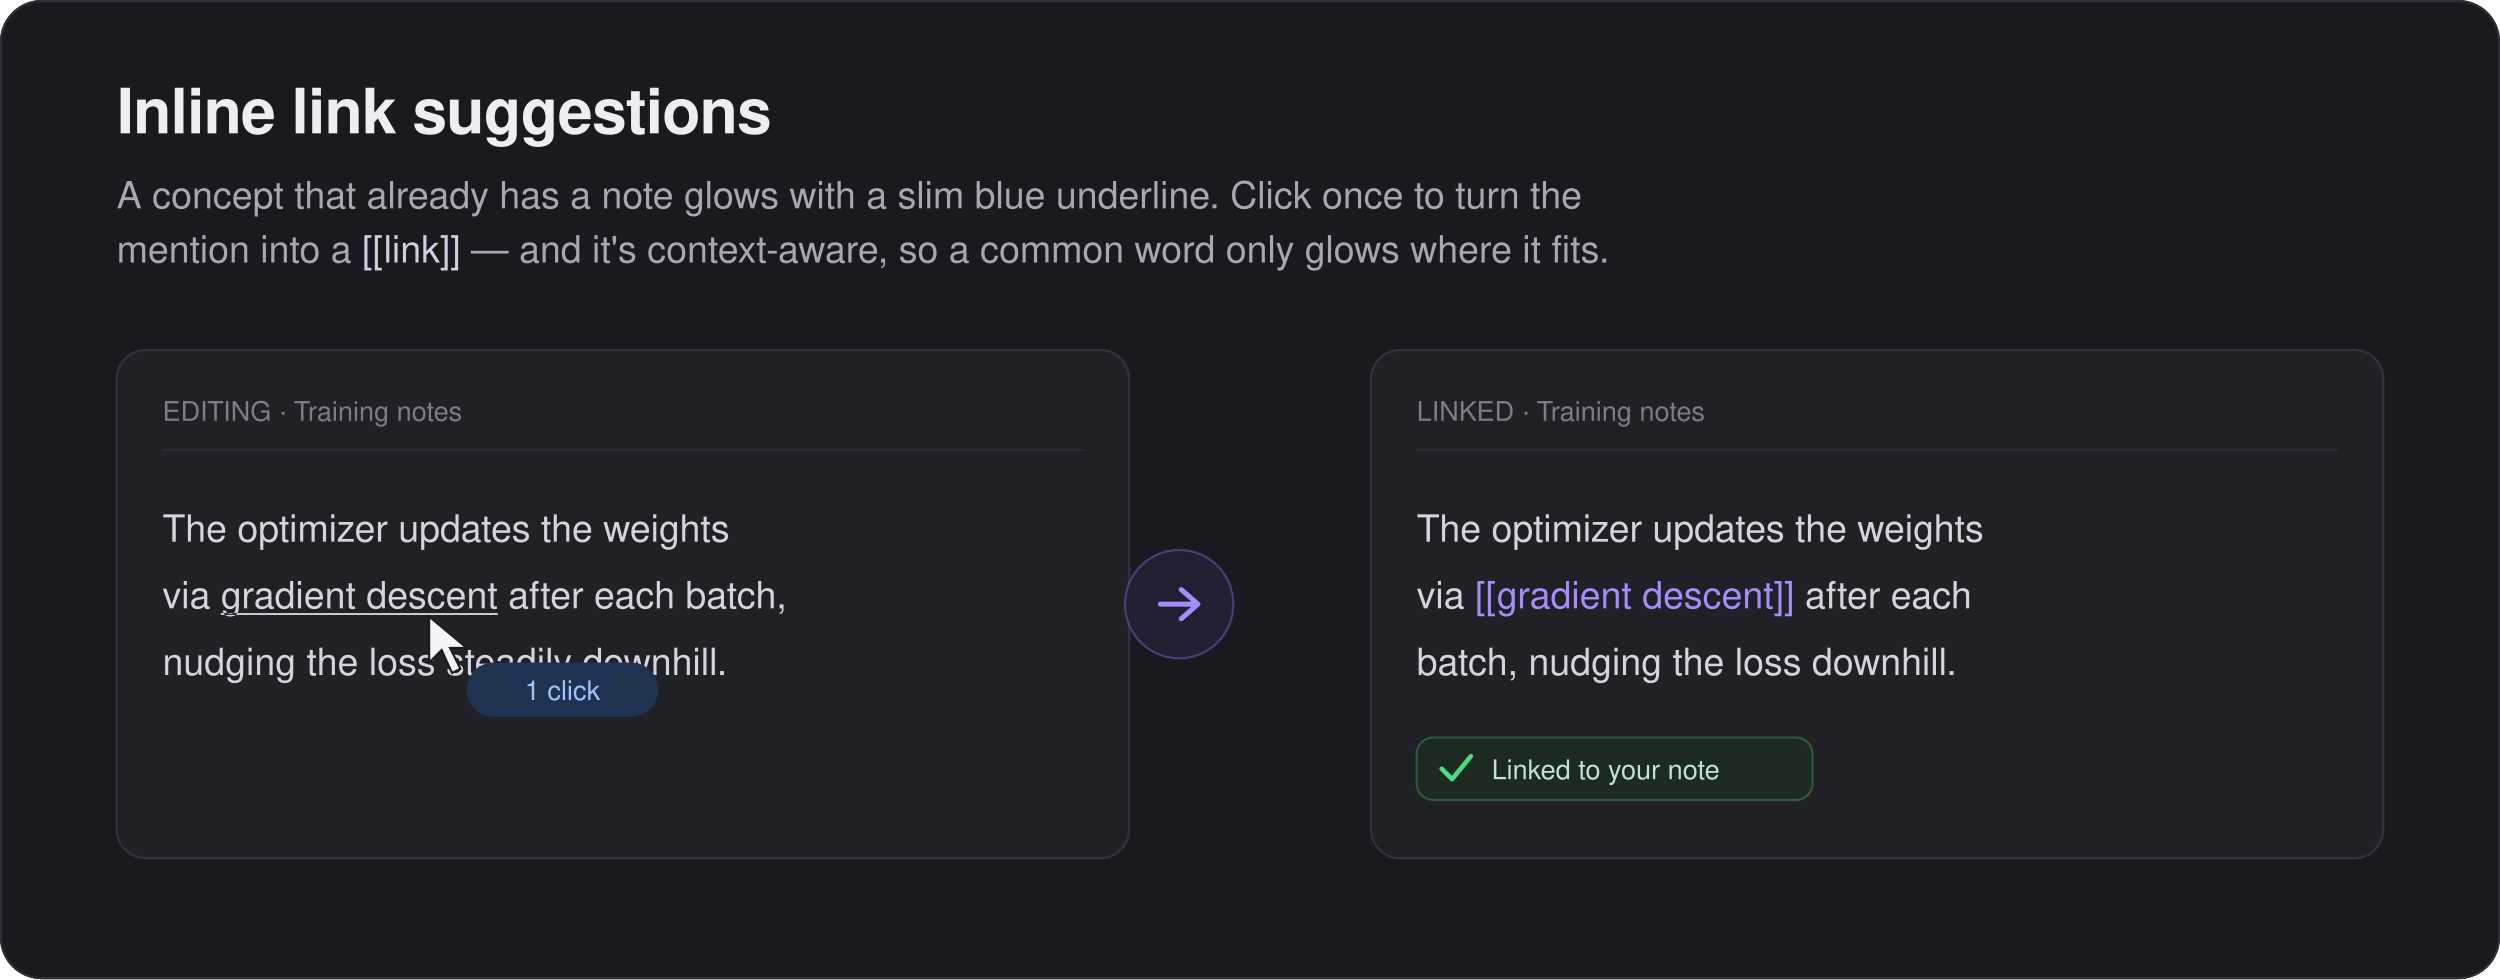
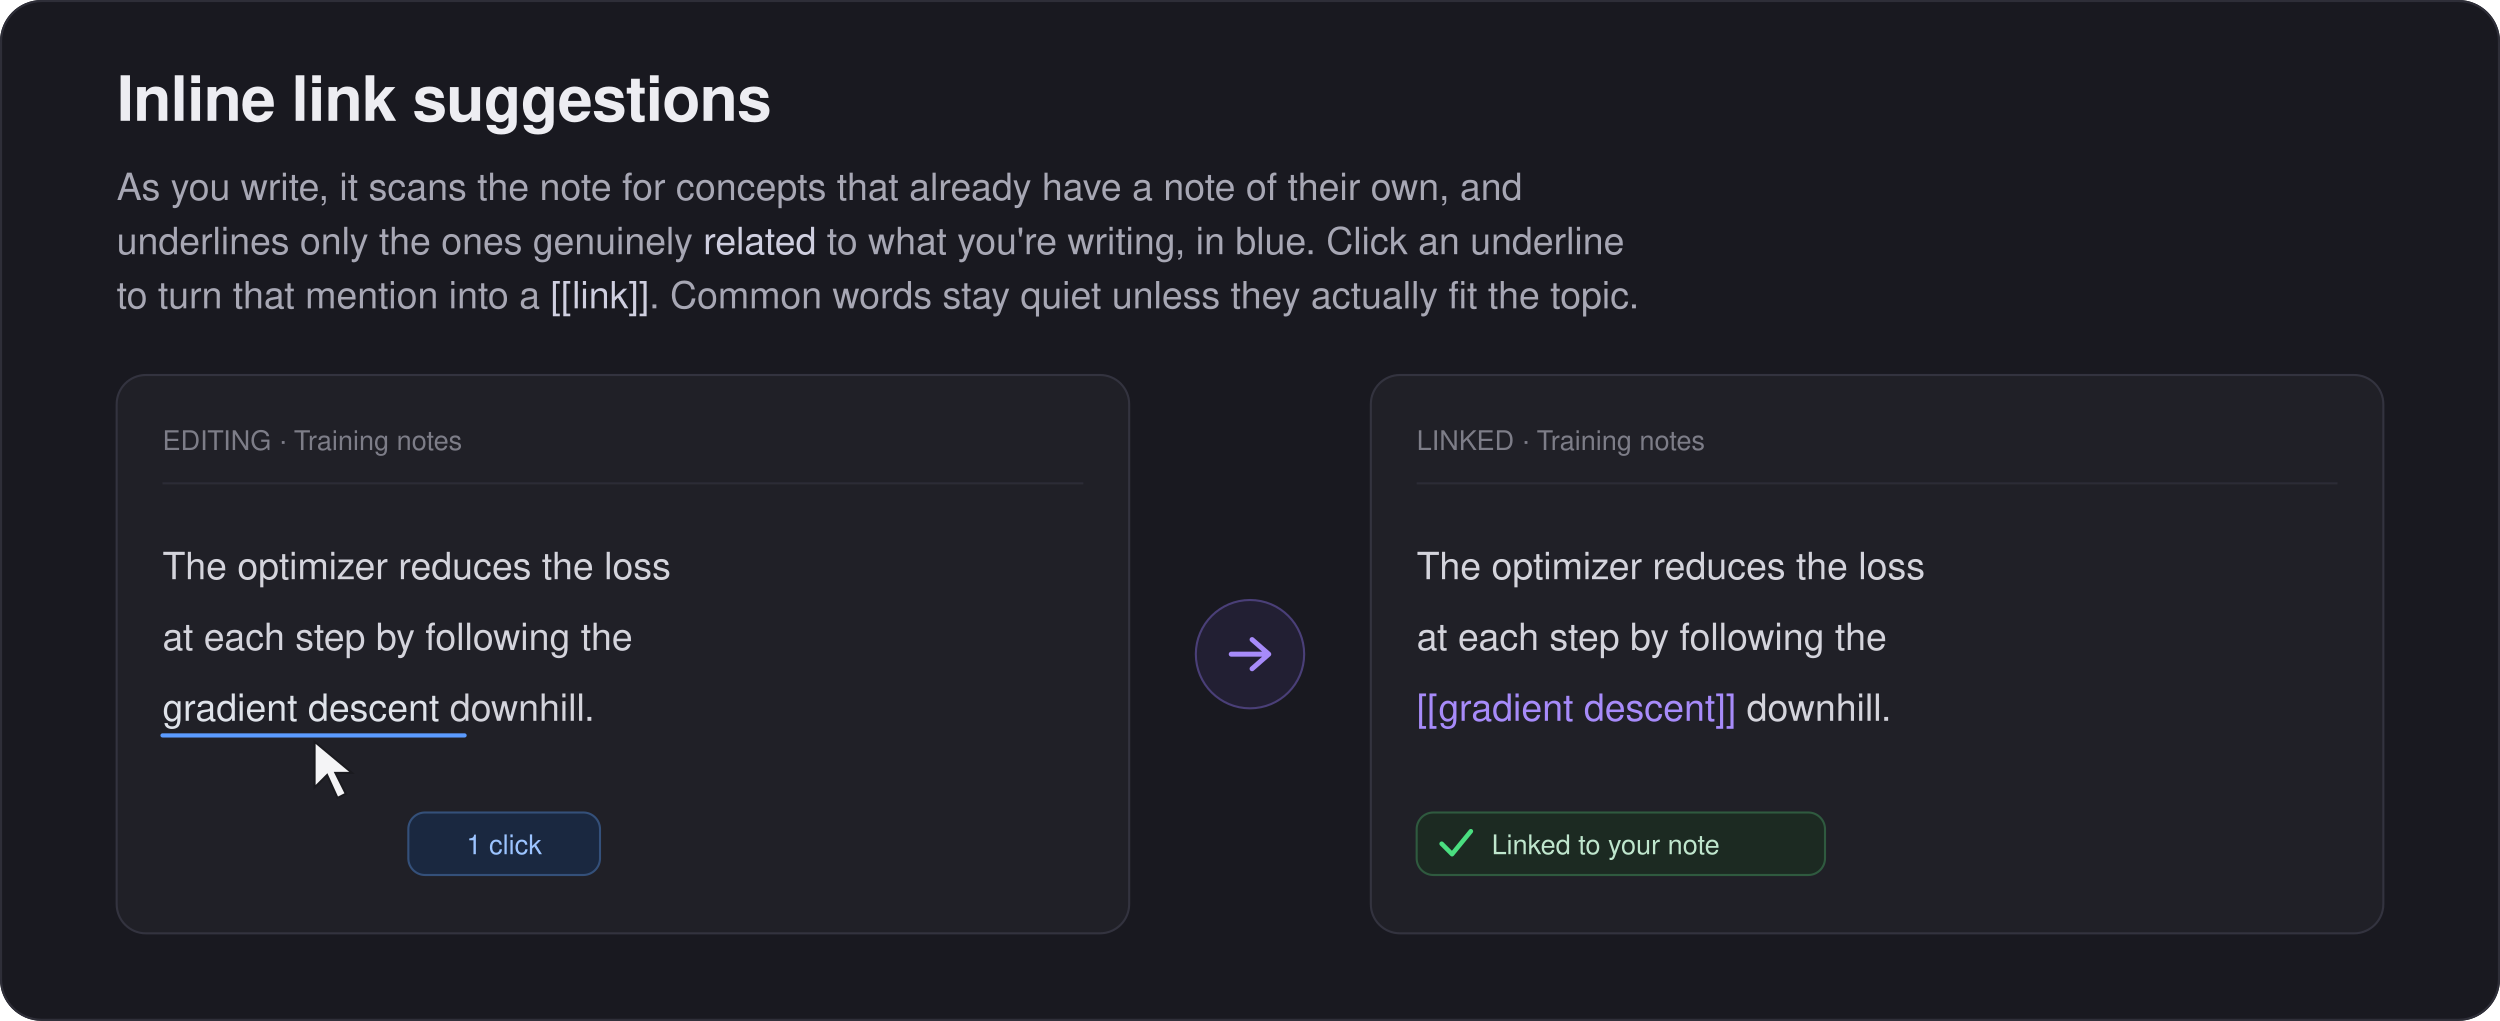
- <svg xmlns="http://www.w3.org/2000/svg" viewBox="0 0 1200 470" font-family="-apple-system, BlinkMacSystemFont, 'Segoe UI', Helvetica, Arial, sans-serif">
-   <rect width="1200" height="470" rx="20" fill="#191920" />
-   <rect x="0.5" y="0.5" width="1199" height="469" rx="19.5" fill="none" stroke="#2e2e38" stroke-width="1" />
-   <text x="56" y="64" fill="#ededf2" font-size="30" font-weight="600" letter-spacing="-0.4">Inline link suggestions</text>
-   <text x="56" y="100" fill="#a7a7b4" font-size="18">A concept that already has a note glows with a slim blue underline. Click once to turn the</text>
-   <text x="56" y="126" fill="#a7a7b4" font-size="18">mention into a <tspan fill="#cfcfe0" font-weight="500">[[link]]</tspan> — and it's context-aware, so a common word only glows where it fits.</text>
-   <g transform="translate(56,168)">
-     <rect x="0" y="0" width="486" height="244" rx="14" fill="#202027" stroke="#33333f" stroke-width="1" />
-     <text x="22" y="34" fill="#7d7d88" font-size="13" font-weight="500">EDITING · Training notes</text>
-     <line x1="22" y1="48" x2="464" y2="48" stroke="#2c2c36" stroke-width="1" />
-     <text x="22" y="92" fill="#d4d4dc" font-size="18">The optimizer updates the weights</text>
-     <text x="22" y="124" fill="#d4d4dc" font-size="18">via <tspan fill="#d4d4dc" text-decoration="underline" style="text-decoration-color:#5b9bff">gradient descent</tspan> after each batch,</text>
-     <text x="22" y="156" fill="#d4d4dc" font-size="18">nudging the loss steadily downhill.</text>
-     <g transform="translate(150,128)">
+ <svg xmlns="http://www.w3.org/2000/svg" viewBox="0 0 1200 490" font-family="-apple-system, BlinkMacSystemFont, 'Segoe UI', Helvetica, Arial, sans-serif">
+   <rect width="1200" height="490" rx="20" fill="#191920" />
+   <rect x="0.5" y="0.5" width="1199" height="489" rx="19.5" fill="none" stroke="#2e2e38" stroke-width="1" />
+   <text x="56" y="58" fill="#ededf2" font-size="30" font-weight="600" letter-spacing="-0.4">Inline link suggestions</text>
+   <text x="56" y="96" fill="#a7a7b4" font-size="18">As you write, it scans the note for concepts that already have a note of their own, and</text>
+   <text x="56" y="122" fill="#a7a7b4" font-size="18">underlines only the ones genuinely <tspan fill="#cfcfe0" font-weight="500">related</tspan> to what you're writing, in blue. Click an underline</text>
+   <text x="56" y="148" fill="#a7a7b4" font-size="18">to turn that mention into a <tspan fill="#cfcfe0" font-weight="500">[[link]]</tspan>. Common words stay quiet unless they actually fit the topic.</text>
+   <g transform="translate(56,180)">
+     <rect x="0" y="0" width="486" height="268" rx="14" fill="#202027" stroke="#33333f" stroke-width="1" />
+     <text x="22" y="36" fill="#7d7d88" font-size="13" font-weight="500">EDITING · Training notes</text>
+     <line x1="22" y1="52" x2="464" y2="52" stroke="#2c2c36" stroke-width="1" />
+     <text x="22" y="98" fill="#d4d4dc" font-size="18">The optimizer reduces the loss</text>
+     <text x="22" y="132" fill="#d4d4dc" font-size="18">at each step by following the</text>
+     <text x="22" y="166" fill="#d4d4dc" font-size="18">
+       <tspan fill="#dfe3ea">gradient descent</tspan> downhill.</text>
+     <line x1="22" y1="173" x2="167" y2="173" stroke="#5b9bff" stroke-width="2" stroke-linecap="round" />
+     <g transform="translate(95,176)">
      <path d="M0 0 L0 22 L6 16 L11 27 L15 25 L10 15 L18 15 Z" fill="#f4f4f6" stroke="#1a1a1f" stroke-width="1" />
    </g>
-     <g transform="translate(168,150)">
-       <rect x="0" y="0" width="92" height="26" rx="13" fill="#1f3350" />
-       <text x="46" y="18" fill="#9cc4ff" font-size="13" text-anchor="middle">1 click</text>
+     <g transform="translate(140,210)">
+       <rect x="0" y="0" width="92" height="30" rx="8" fill="#1a2840" stroke="#34507a" stroke-width="1" />
+       <text x="46" y="20" fill="#9cc4ff" font-size="13" text-anchor="middle">1 click</text>
    </g>
  </g>
-   <g transform="translate(566,290) ">
+   <g transform="translate(600,314)">
    <circle cx="0" cy="0" r="26" fill="#221f33" stroke="#4a3f78" stroke-width="1" />
    <path d="M-9 0 H7 M1 -7 L9 0 L1 7" fill="none" stroke="#a78bfa" stroke-width="2.4" stroke-linecap="round" stroke-linejoin="round" />
  </g>
-   <g transform="translate(658,168)">
-     <rect x="0" y="0" width="486" height="244" rx="14" fill="#202027" stroke="#33333f" stroke-width="1" />
-     <text x="22" y="34" fill="#7d7d88" font-size="13" font-weight="500">LINKED · Training notes</text>
-     <line x1="22" y1="48" x2="464" y2="48" stroke="#2c2c36" stroke-width="1" />
-     <text x="22" y="92" fill="#d4d4dc" font-size="18">The optimizer updates the weights</text>
-     <text x="22" y="124" fill="#d4d4dc" font-size="18">via <tspan fill="#a78bfa" font-weight="500">[[gradient descent]]</tspan> after each</text>
-     <text x="22" y="156" fill="#d4d4dc" font-size="18">batch, nudging the loss downhill.</text>
-     <g transform="translate(22,186)">
-       <rect x="0" y="0" width="190" height="30" rx="8" fill="#1c2a22" stroke="#2f5a3f" stroke-width="1" />
+   <g transform="translate(658,180)">
+     <rect x="0" y="0" width="486" height="268" rx="14" fill="#202027" stroke="#33333f" stroke-width="1" />
+     <text x="22" y="36" fill="#7d7d88" font-size="13" font-weight="500">LINKED · Training notes</text>
+     <line x1="22" y1="52" x2="464" y2="52" stroke="#2c2c36" stroke-width="1" />
+     <text x="22" y="98" fill="#d4d4dc" font-size="18">The optimizer reduces the loss</text>
+     <text x="22" y="132" fill="#d4d4dc" font-size="18">at each step by following the</text>
+     <text x="22" y="166" fill="#d4d4dc" font-size="18">
+       <tspan fill="#a78bfa" font-weight="500">[[gradient descent]]</tspan> downhill.</text>
+     <g transform="translate(22,210)">
+       <rect x="0" y="0" width="196" height="30" rx="8" fill="#1c2a22" stroke="#2f5a3f" stroke-width="1" />
      <path d="M12 15 l5 5 l9 -11" fill="none" stroke="#4ade80" stroke-width="2.2" stroke-linecap="round" stroke-linejoin="round" />
      <text x="36" y="20" fill="#bfe6cd" font-size="13">Linked to your note</text>
    </g>
  </g>
</svg>
